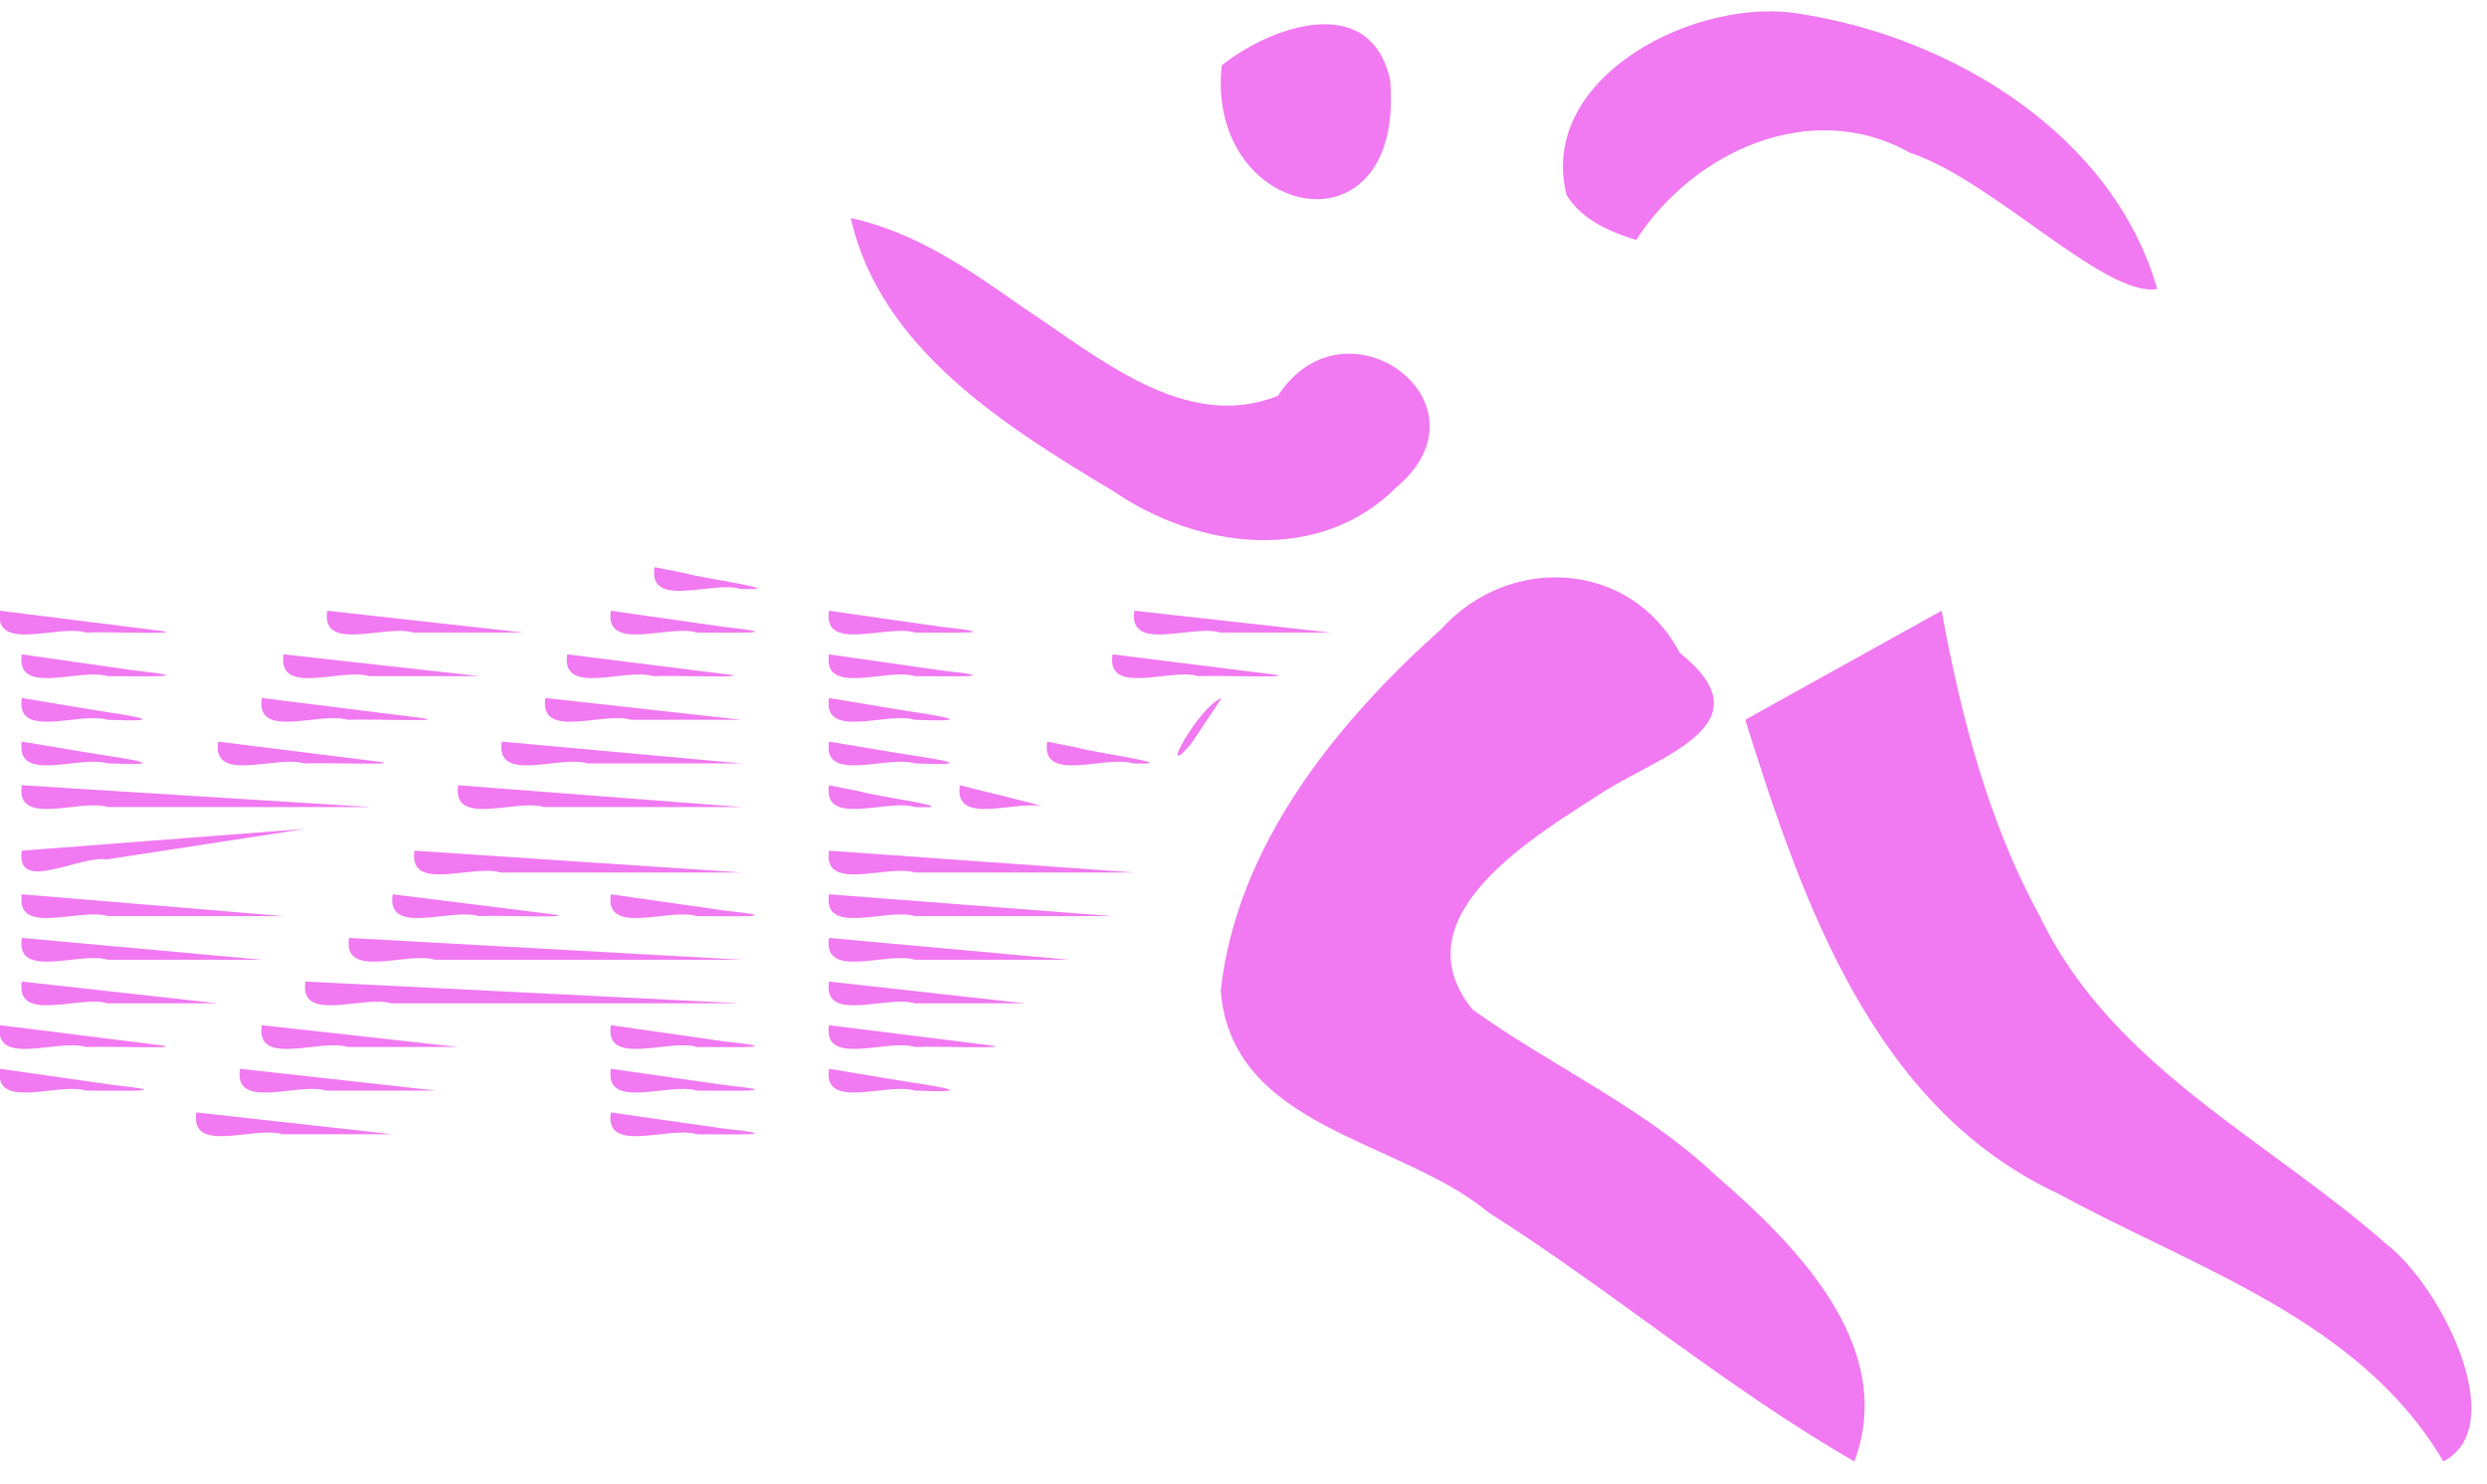
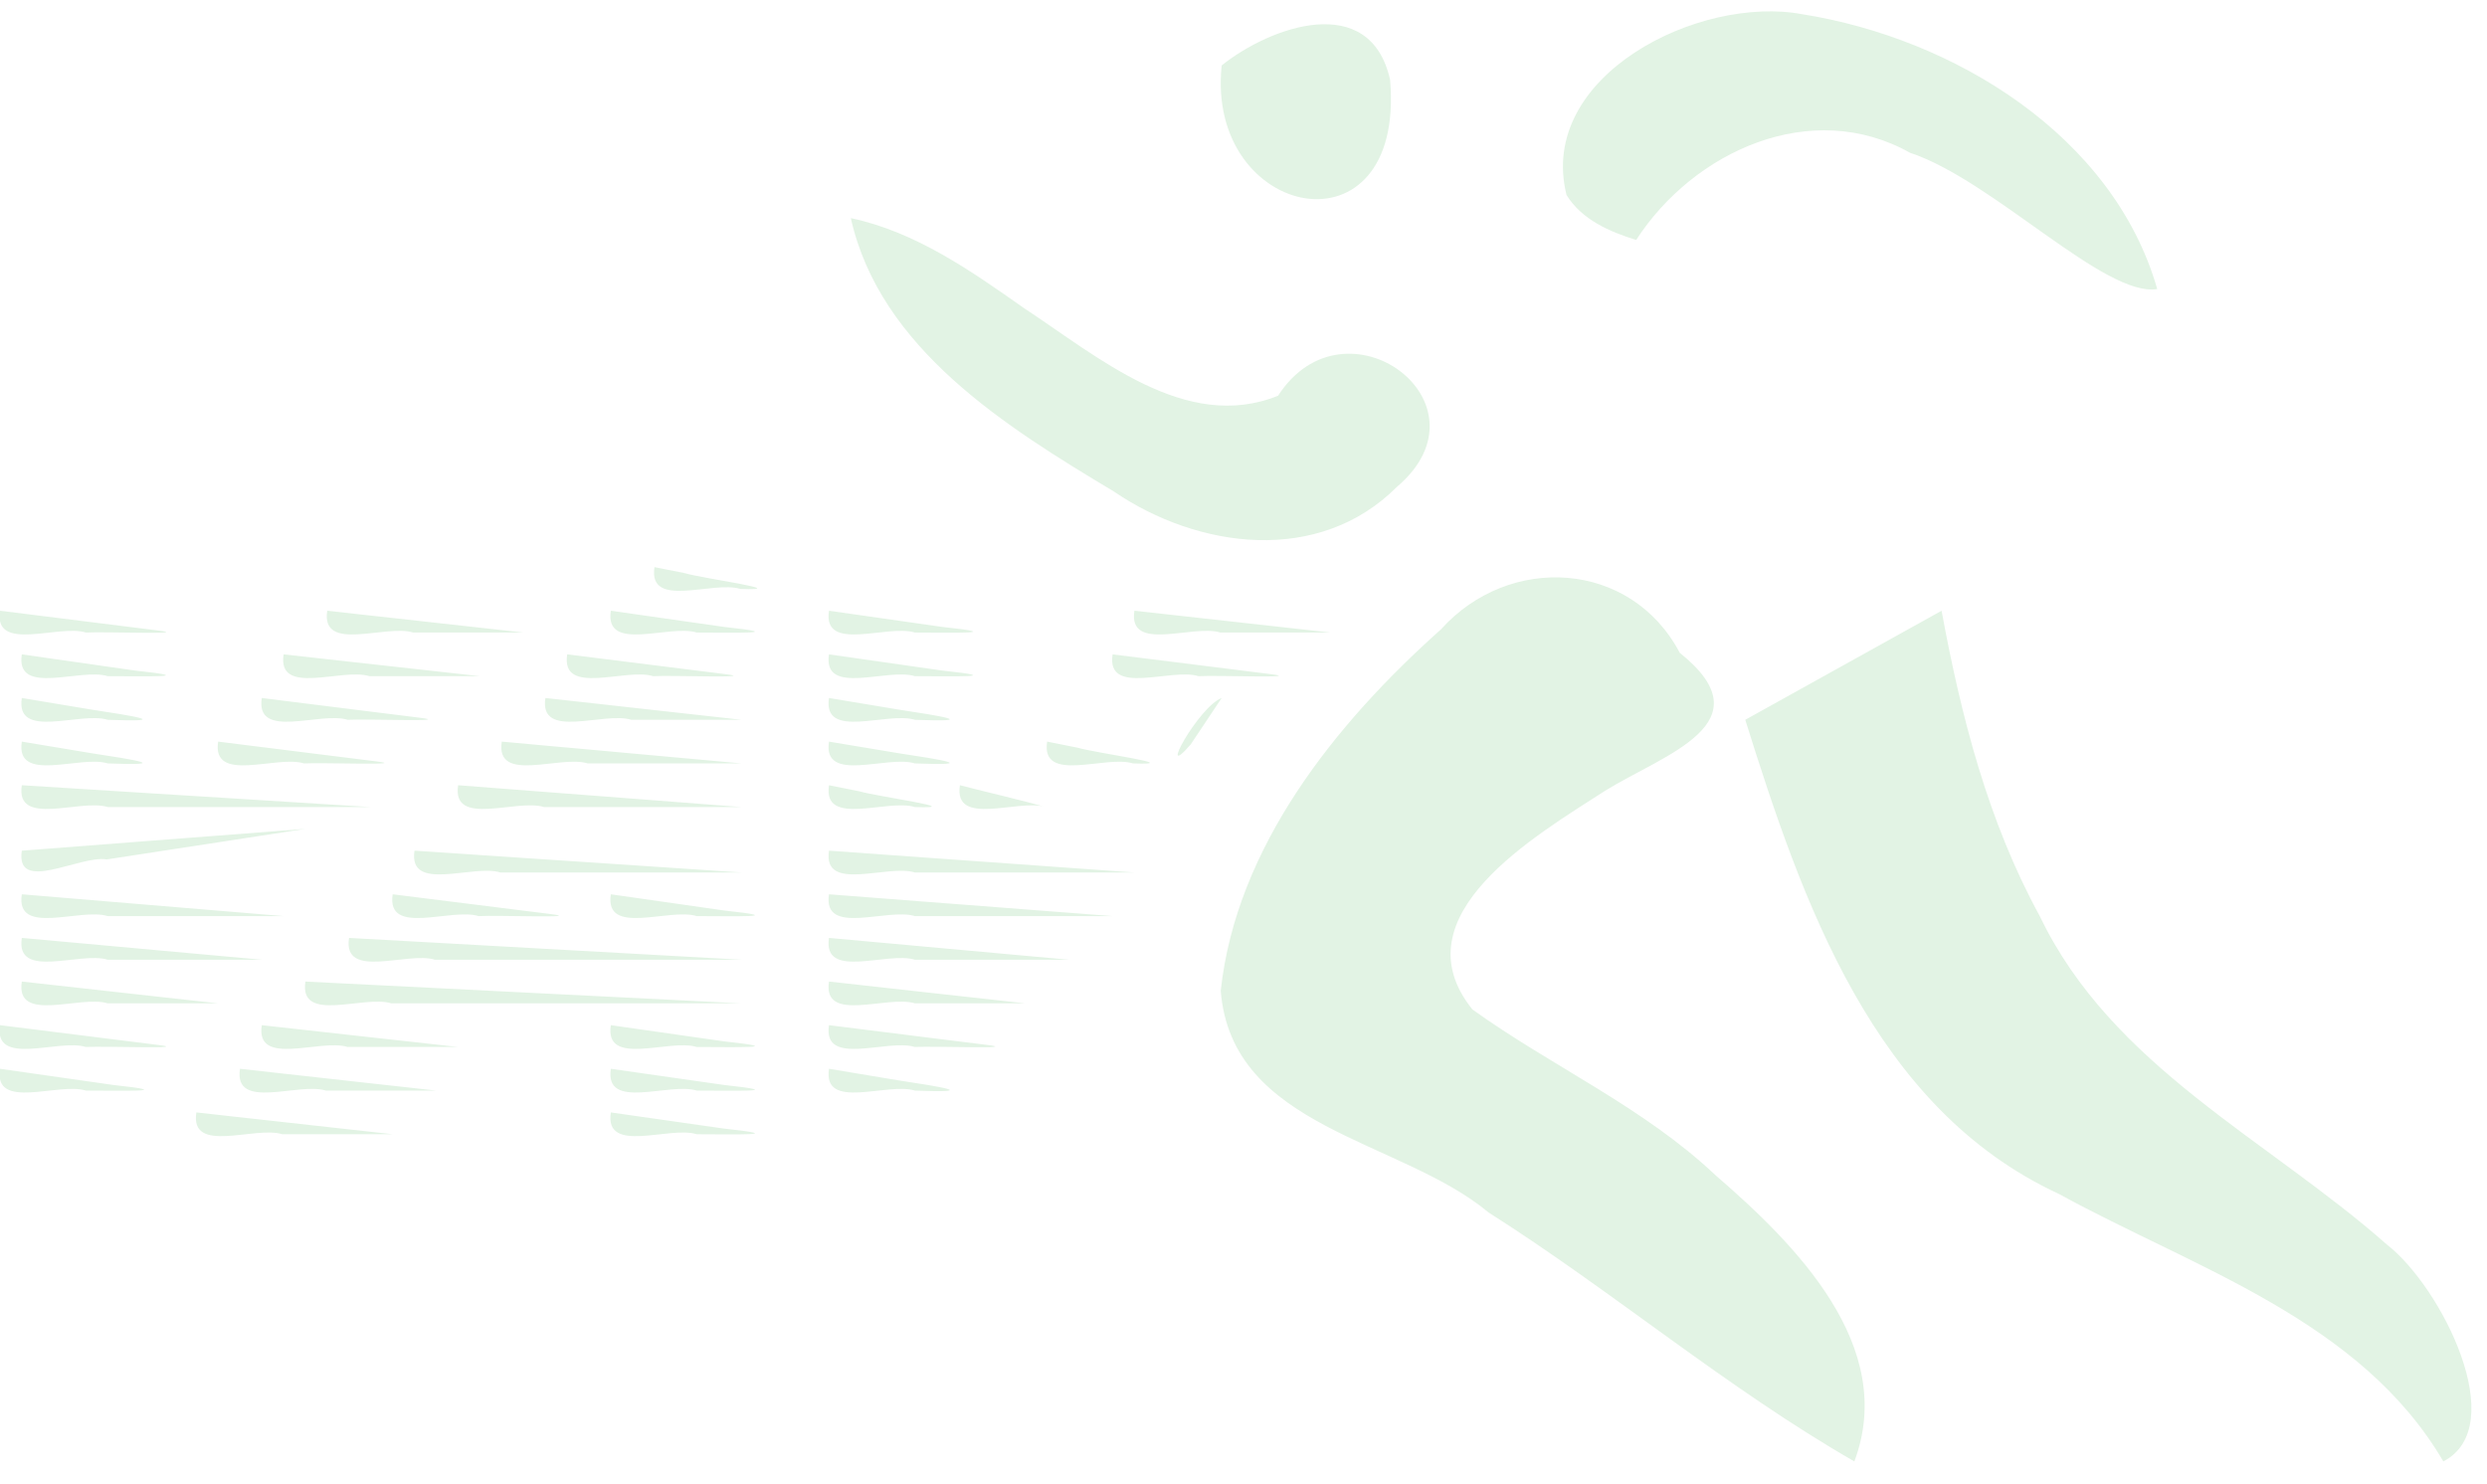
<svg xmlns="http://www.w3.org/2000/svg" version="1.1" id="svg1" width="152" height="90.667" viewBox="0 0 152 90.667">
  <defs id="defs1" />
  <g id="g1">
-     <path style="fill:#f179f1;stroke:none;fill-opacity:1" d="m 100,14.667 c 3.51,-5.426 10.707,-8.713 16.739,-5.328 5.083,1.685 11.908,8.853 15.107,8.33 C 129.149,8.266 119.389,2.334 110.154,0.87 103.849,-0.322 93.923,4.641 95.743,11.919 96.668,13.423 98.379,14.171 100,14.667 Z M 74.667,4 C 73.67,13.437 85.907,15.93 84.96,4.877 83.743,-0.57 77.64,1.616 74.667,4 Z M 52,13.333 c 1.782,7.98 9.516,12.78 16.072,16.708 5.16,3.519 12.535,4.5 17.303,-0.279 C 91.43,24.622 82.209,17.852 78.114,24.188 72.47,26.475 67.088,21.791 62.61,18.853 59.35,16.559 55.97,14.175 52,13.333 Z M 40,34.667 c -0.402,2.596 3.584,0.805 5.25,1.333 3.327,0.121 -2.377,-0.652 -3.389,-0.961 z m 73.333,54.667 C 115.982,82.291 109.723,76.049 104.855,71.845 100.444,67.67 94.852,65.196 89.99,61.705 85.379,55.976 93.875,51.072 98.097,48.339 101.725,46.097 108.042,44.209 102.663,39.904 99.669,34.235 92.233,33.836 88.07,38.47 81.647,44.203 75.565,51.739 74.608,60.563 c 0.675,8.442 10.991,9.066 16.37,13.553 7.615,4.833 14.526,10.713 22.356,15.218 z M 0,37.333 c -0.402,2.596 3.584,0.805 5.25,1.333 1.096,-0.066 6.64,0.145 4.374,-0.13 z m 20,0 c -0.402,2.596 3.584,0.805 5.25,1.333 H 32 Z m 17.333,0 c -0.402,2.596 3.584,0.805 5.25,1.333 2.159,-0.001 5.822,0.104 1.658,-0.346 z m 13.333,0 c -0.402,2.596 3.584,0.805 5.25,1.333 2.159,-0.001 5.822,0.104 1.658,-0.346 z m 18.667,0 c -0.402,2.596 3.584,0.805 5.25,1.333 h 6.75 z m 37.333,6.667 c 3.477,11.076 7.815,23.73 19.17,28.983 8.319,4.558 18.42,7.692 23.496,16.35 4.136,-2.142 -0.086,-10.635 -3.447,-13.253 -7.284,-6.434 -16.809,-10.885 -21.214,-20.071 -3.167,-5.779 -4.818,-12.236 -6.006,-18.676 z m -105.333,-4 c -0.402,2.596 3.584,0.805 5.25,1.333 2.159,-0.001 5.822,0.104 1.658,-0.346 z m 16,0 c -0.402,2.596 3.584,0.805 5.25,1.333 h 6.75 z m 17.333,0 c -0.402,2.596 3.584,0.805 5.25,1.333 1.096,-0.066 6.64,0.145 4.374,-0.13 z m 16,0 c -0.402,2.596 3.584,0.805 5.25,1.333 2.159,-0.001 5.822,0.104 1.658,-0.346 z m 17.333,0 c -0.402,2.596 3.584,0.805 5.25,1.333 1.096,-0.066 6.64,0.145 4.374,-0.13 z M 1.333,42.667 c -0.402,2.596 3.584,0.805 5.25,1.333 4.061,0.154 1.524,-0.238 -1.048,-0.633 z m 14.667,0 c -0.402,2.596 3.584,0.805 5.25,1.333 1.096,-0.066 6.64,0.145 4.374,-0.13 z m 17.333,0 c -0.402,2.596 3.584,0.805 5.25,1.333 h 6.75 z m 17.333,0 c -0.402,2.596 3.584,0.805 5.25,1.333 4.061,0.154 1.524,-0.238 -1.048,-0.633 z m 15.556,0.444 c 0.694,0.347 1.593,0.797 0,0 z m 8.444,-0.444 c -1.411,0.526 -4.005,5.273 -1.89,2.835 z M 1.333,45.333 c -0.402,2.596 3.584,0.805 5.25,1.333 4.061,0.154 1.524,-0.238 -1.048,-0.633 z m 12,0 c -0.402,2.596 3.584,0.805 5.25,1.333 1.096,-0.066 6.64,0.145 4.374,-0.13 z m 17.333,0 c -0.402,2.596 3.584,0.805 5.25,1.333 h 9.416 z m 20,0 c -0.402,2.596 3.584,0.805 5.25,1.333 4.061,0.154 1.524,-0.238 -1.048,-0.633 z m 13.333,0 c -0.402,2.596 3.584,0.805 5.25,1.333 3.327,0.121 -2.377,-0.652 -3.389,-0.961 z M 1.333,48 c -0.402,2.596 3.584,0.805 5.25,1.333 H 22.667 Z m 26.667,0 c -0.402,2.596 3.584,0.805 5.25,1.333 h 12.083 z m 22.667,0 c -0.402,2.596 3.584,0.805 5.25,1.333 3.327,0.121 -2.377,-0.652 -3.389,-0.961 z m 8,0 c -0.402,2.596 3.584,0.805 5.25,1.333 -1.421,-0.403 -3.556,-0.897 -5.25,-1.333 z m 11.556,0.444 c 0.694,0.347 1.593,0.797 0,0 z M 18.667,50.667 1.333,52 c -0.397,2.658 3.542,0.26 5.189,0.535 z m 6.667,1.333 c -0.402,2.596 3.584,0.805 5.25,1.333 h 14.75 z m 25.333,0 c -0.402,2.596 3.584,0.805 5.25,1.333 H 69.333 Z M 1.333,54.667 c -0.402,2.596 3.584,0.805 5.25,1.333 H 17.333 Z m 22.667,0 c -0.402,2.596 3.584,0.805 5.25,1.333 1.096,-0.066 6.64,0.145 4.374,-0.13 z m 13.333,0 c -0.402,2.596 3.584,0.805 5.25,1.333 2.159,-0.001 5.822,0.104 1.658,-0.346 z m 13.333,0 c -0.402,2.596 3.584,0.805 5.25,1.333 H 68 Z M 1.333,57.333 c -0.402,2.596 3.584,0.805 5.25,1.333 H 16 Z m 20,0 c -0.402,2.596 3.584,0.805 5.25,1.333 h 18.75 z m 29.333,0 c -0.402,2.596 3.584,0.805 5.25,1.333 h 9.416 z M 1.333,60 c -0.402,2.596 3.584,0.805 5.25,1.333 h 6.75 z m 17.333,0 c -0.402,2.596 3.584,0.805 5.25,1.333 h 21.416 z m 32,0 c -0.402,2.596 3.584,0.805 5.25,1.333 h 6.75 z M 0,62.667 c -0.402,2.596 3.584,0.805 5.25,1.333 1.096,-0.066 6.64,0.145 4.374,-0.13 z m 16,0 c -0.402,2.596 3.584,0.805 5.25,1.333 H 28 Z m 21.333,0 c -0.402,2.596 3.584,0.805 5.25,1.333 2.159,-0.001 5.822,0.104 1.658,-0.346 z m 13.333,0 c -0.402,2.596 3.584,0.805 5.25,1.333 1.096,-0.066 6.64,0.145 4.374,-0.13 z M 0,65.333 c -0.402,2.596 3.584,0.805 5.25,1.333 2.159,-0.001 5.822,0.104 1.658,-0.346 z m 14.667,0 c -0.402,2.596 3.584,0.805 5.25,1.333 h 6.75 z m 22.667,0 c -0.402,2.596 3.584,0.805 5.25,1.333 2.159,-0.001 5.822,0.104 1.658,-0.346 z m 13.333,0 c -0.402,2.596 3.584,0.805 5.25,1.333 4.061,0.154 1.524,-0.238 -1.048,-0.633 z M 12,68 c -0.402,2.596 3.584,0.805 5.25,1.333 H 24 Z m 25.333,0 c -0.402,2.596 3.584,0.805 5.25,1.333 2.159,-0.001 5.822,0.104 1.658,-0.346 z" id="path1" />
+     <path style="fill:#e2f3e4;stroke:none;fill-opacity:1" d="m 100,14.667 c 3.51,-5.426 10.707,-8.713 16.739,-5.328 5.083,1.685 11.908,8.853 15.107,8.33 C 129.149,8.266 119.389,2.334 110.154,0.87 103.849,-0.322 93.923,4.641 95.743,11.919 96.668,13.423 98.379,14.171 100,14.667 Z M 74.667,4 C 73.67,13.437 85.907,15.93 84.96,4.877 83.743,-0.57 77.64,1.616 74.667,4 Z M 52,13.333 c 1.782,7.98 9.516,12.78 16.072,16.708 5.16,3.519 12.535,4.5 17.303,-0.279 C 91.43,24.622 82.209,17.852 78.114,24.188 72.47,26.475 67.088,21.791 62.61,18.853 59.35,16.559 55.97,14.175 52,13.333 Z M 40,34.667 c -0.402,2.596 3.584,0.805 5.25,1.333 3.327,0.121 -2.377,-0.652 -3.389,-0.961 z m 73.333,54.667 C 115.982,82.291 109.723,76.049 104.855,71.845 100.444,67.67 94.852,65.196 89.99,61.705 85.379,55.976 93.875,51.072 98.097,48.339 101.725,46.097 108.042,44.209 102.663,39.904 99.669,34.235 92.233,33.836 88.07,38.47 81.647,44.203 75.565,51.739 74.608,60.563 c 0.675,8.442 10.991,9.066 16.37,13.553 7.615,4.833 14.526,10.713 22.356,15.218 z M 0,37.333 c -0.402,2.596 3.584,0.805 5.25,1.333 1.096,-0.066 6.64,0.145 4.374,-0.13 z m 20,0 c -0.402,2.596 3.584,0.805 5.25,1.333 H 32 Z m 17.333,0 c -0.402,2.596 3.584,0.805 5.25,1.333 2.159,-0.001 5.822,0.104 1.658,-0.346 z m 13.333,0 c -0.402,2.596 3.584,0.805 5.25,1.333 2.159,-0.001 5.822,0.104 1.658,-0.346 z m 18.667,0 c -0.402,2.596 3.584,0.805 5.25,1.333 h 6.75 z m 37.333,6.667 c 3.477,11.076 7.815,23.73 19.17,28.983 8.319,4.558 18.42,7.692 23.496,16.35 4.136,-2.142 -0.086,-10.635 -3.447,-13.253 -7.284,-6.434 -16.809,-10.885 -21.214,-20.071 -3.167,-5.779 -4.818,-12.236 -6.006,-18.676 z m -105.333,-4 c -0.402,2.596 3.584,0.805 5.25,1.333 2.159,-0.001 5.822,0.104 1.658,-0.346 z m 16,0 c -0.402,2.596 3.584,0.805 5.25,1.333 h 6.75 z m 17.333,0 c -0.402,2.596 3.584,0.805 5.25,1.333 1.096,-0.066 6.64,0.145 4.374,-0.13 z m 16,0 c -0.402,2.596 3.584,0.805 5.25,1.333 2.159,-0.001 5.822,0.104 1.658,-0.346 z m 17.333,0 c -0.402,2.596 3.584,0.805 5.25,1.333 1.096,-0.066 6.64,0.145 4.374,-0.13 z M 1.333,42.667 c -0.402,2.596 3.584,0.805 5.25,1.333 4.061,0.154 1.524,-0.238 -1.048,-0.633 z m 14.667,0 c -0.402,2.596 3.584,0.805 5.25,1.333 1.096,-0.066 6.64,0.145 4.374,-0.13 z m 17.333,0 c -0.402,2.596 3.584,0.805 5.25,1.333 h 6.75 z m 17.333,0 c -0.402,2.596 3.584,0.805 5.25,1.333 4.061,0.154 1.524,-0.238 -1.048,-0.633 z m 15.556,0.444 c 0.694,0.347 1.593,0.797 0,0 z m 8.444,-0.444 c -1.411,0.526 -4.005,5.273 -1.89,2.835 z M 1.333,45.333 c -0.402,2.596 3.584,0.805 5.25,1.333 4.061,0.154 1.524,-0.238 -1.048,-0.633 z m 12,0 c -0.402,2.596 3.584,0.805 5.25,1.333 1.096,-0.066 6.64,0.145 4.374,-0.13 z m 17.333,0 c -0.402,2.596 3.584,0.805 5.25,1.333 h 9.416 z m 20,0 c -0.402,2.596 3.584,0.805 5.25,1.333 4.061,0.154 1.524,-0.238 -1.048,-0.633 z m 13.333,0 c -0.402,2.596 3.584,0.805 5.25,1.333 3.327,0.121 -2.377,-0.652 -3.389,-0.961 z M 1.333,48 c -0.402,2.596 3.584,0.805 5.25,1.333 H 22.667 Z m 26.667,0 c -0.402,2.596 3.584,0.805 5.25,1.333 h 12.083 z m 22.667,0 c -0.402,2.596 3.584,0.805 5.25,1.333 3.327,0.121 -2.377,-0.652 -3.389,-0.961 z m 8,0 c -0.402,2.596 3.584,0.805 5.25,1.333 -1.421,-0.403 -3.556,-0.897 -5.25,-1.333 z m 11.556,0.444 c 0.694,0.347 1.593,0.797 0,0 z M 18.667,50.667 1.333,52 c -0.397,2.658 3.542,0.26 5.189,0.535 z m 6.667,1.333 c -0.402,2.596 3.584,0.805 5.25,1.333 h 14.75 z m 25.333,0 c -0.402,2.596 3.584,0.805 5.25,1.333 H 69.333 Z M 1.333,54.667 c -0.402,2.596 3.584,0.805 5.25,1.333 H 17.333 Z m 22.667,0 c -0.402,2.596 3.584,0.805 5.25,1.333 1.096,-0.066 6.64,0.145 4.374,-0.13 z m 13.333,0 c -0.402,2.596 3.584,0.805 5.25,1.333 2.159,-0.001 5.822,0.104 1.658,-0.346 z m 13.333,0 c -0.402,2.596 3.584,0.805 5.25,1.333 H 68 Z M 1.333,57.333 c -0.402,2.596 3.584,0.805 5.25,1.333 H 16 Z m 20,0 c -0.402,2.596 3.584,0.805 5.25,1.333 h 18.75 z m 29.333,0 c -0.402,2.596 3.584,0.805 5.25,1.333 h 9.416 z M 1.333,60 c -0.402,2.596 3.584,0.805 5.25,1.333 h 6.75 z m 17.333,0 c -0.402,2.596 3.584,0.805 5.25,1.333 h 21.416 z m 32,0 c -0.402,2.596 3.584,0.805 5.25,1.333 h 6.75 z M 0,62.667 c -0.402,2.596 3.584,0.805 5.25,1.333 1.096,-0.066 6.64,0.145 4.374,-0.13 z m 16,0 c -0.402,2.596 3.584,0.805 5.25,1.333 H 28 Z m 21.333,0 c -0.402,2.596 3.584,0.805 5.25,1.333 2.159,-0.001 5.822,0.104 1.658,-0.346 z m 13.333,0 c -0.402,2.596 3.584,0.805 5.25,1.333 1.096,-0.066 6.64,0.145 4.374,-0.13 z M 0,65.333 c -0.402,2.596 3.584,0.805 5.25,1.333 2.159,-0.001 5.822,0.104 1.658,-0.346 z m 14.667,0 c -0.402,2.596 3.584,0.805 5.25,1.333 h 6.75 z m 22.667,0 c -0.402,2.596 3.584,0.805 5.25,1.333 2.159,-0.001 5.822,0.104 1.658,-0.346 z m 13.333,0 c -0.402,2.596 3.584,0.805 5.25,1.333 4.061,0.154 1.524,-0.238 -1.048,-0.633 z M 12,68 c -0.402,2.596 3.584,0.805 5.25,1.333 H 24 Z m 25.333,0 c -0.402,2.596 3.584,0.805 5.25,1.333 2.159,-0.001 5.822,0.104 1.658,-0.346 z" id="path1" />
  </g>
</svg>
